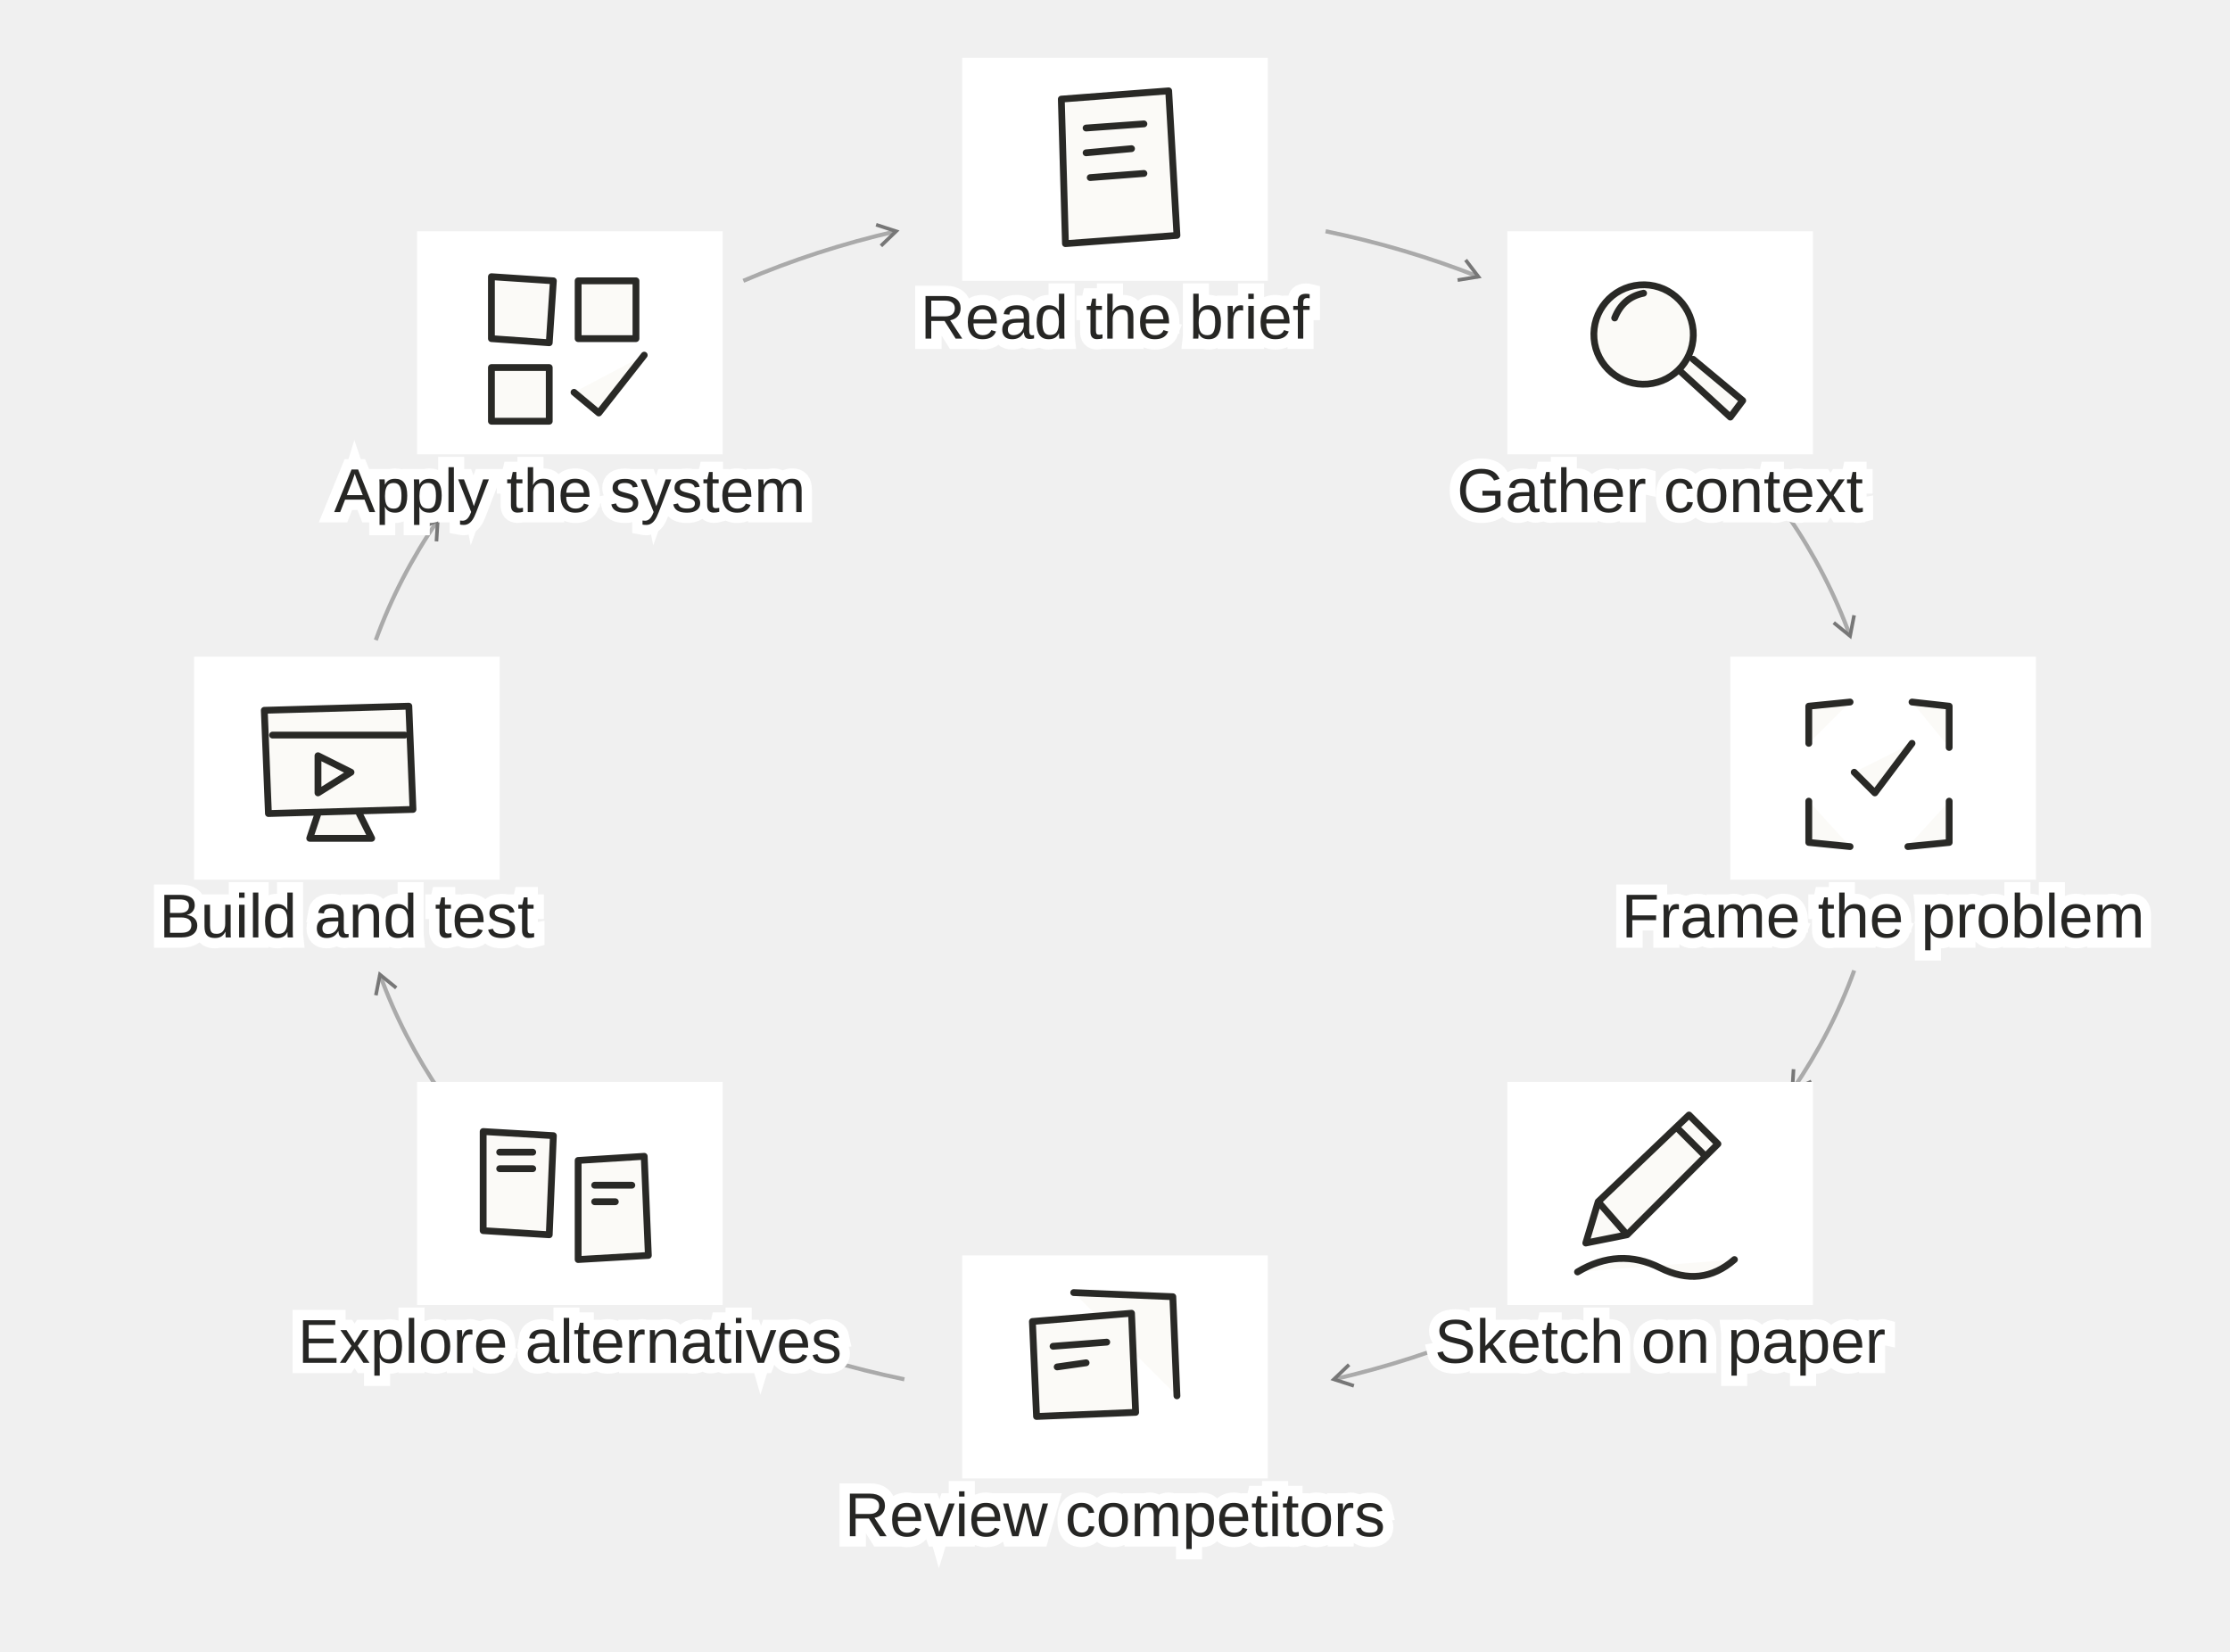
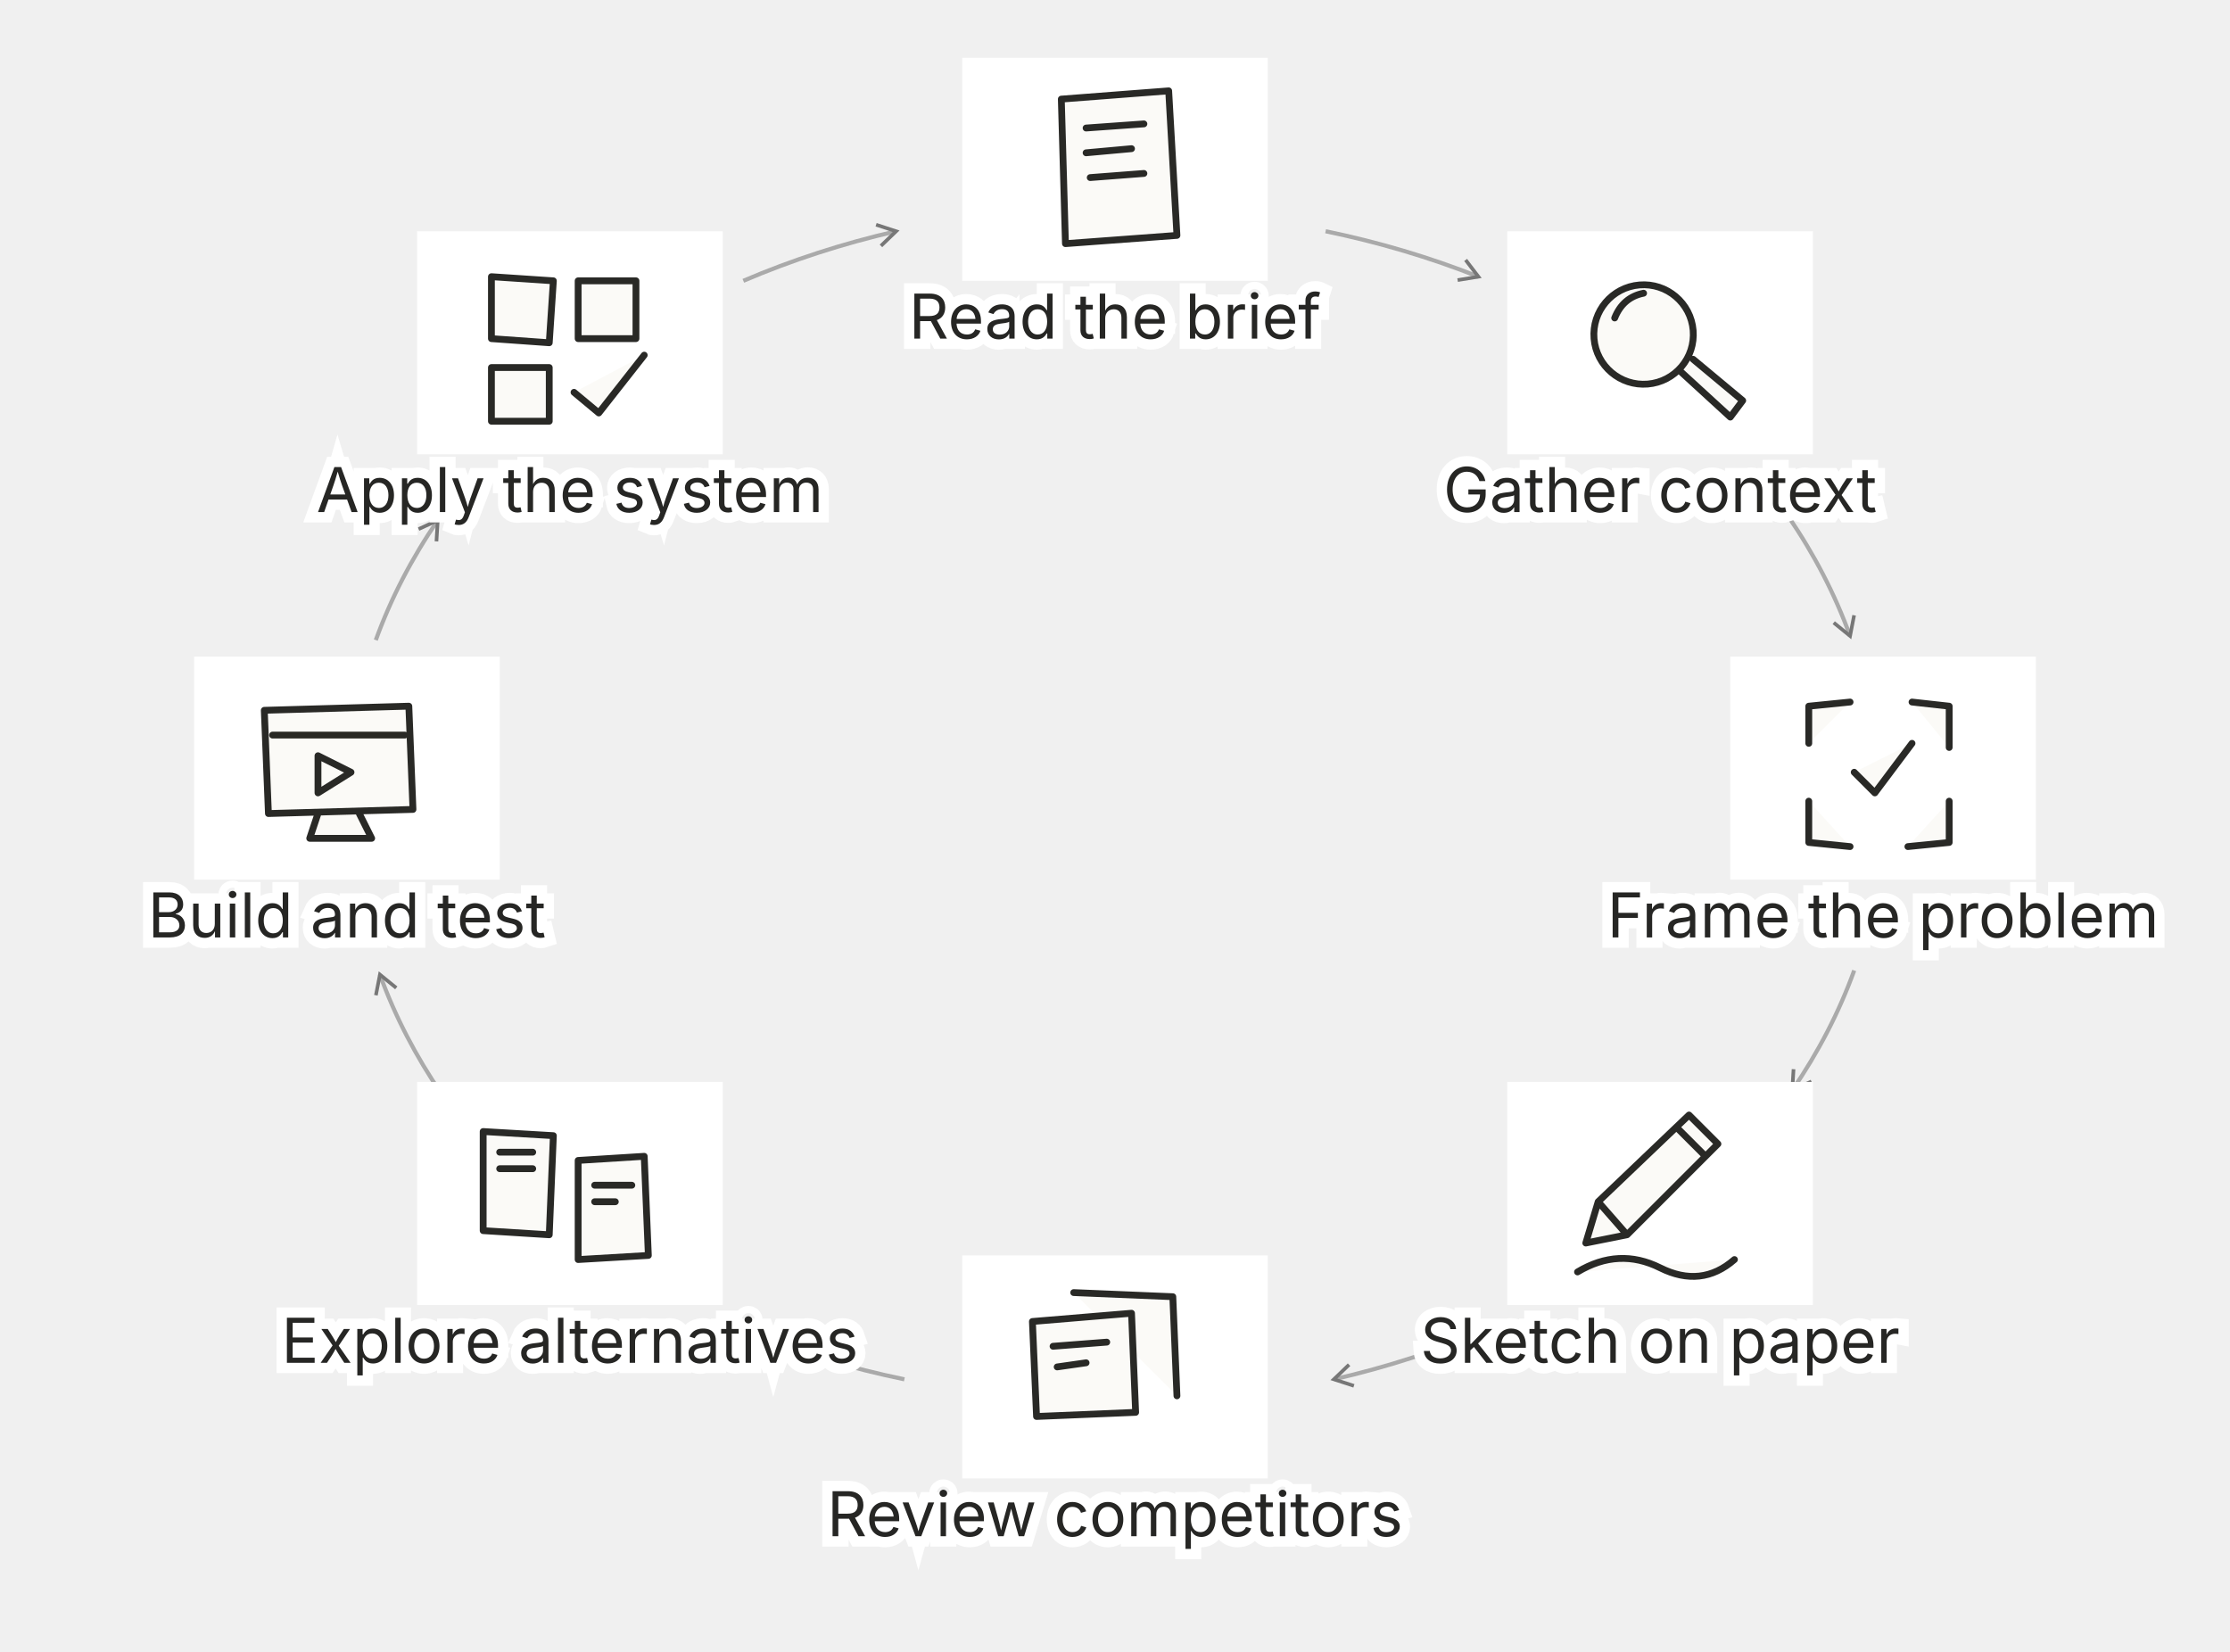
<svg xmlns="http://www.w3.org/2000/svg" viewBox="0 0 540 400" role="img">
  <defs>
    <marker id="arrow" viewBox="0 0 8 8" refX="6" refY="4" markerWidth="7" markerHeight="7" orient="auto">
      <path d="m1 1 5 3-5 3" fill="none" stroke="#777" />
    </marker>
  </defs>
  <path d="M321 56 A186 145 0 0 1 358 67" fill="none" stroke="#aaa" marker-end="url(#arrow)" />
  <g transform="translate(245 18)">
    <rect x="-12" y="-4" width="74" height="54" fill="white" />
    <path d="M12 6l26-2 2 35-27 2z M18 13l14-1m-14 7 11-1m-10 7 13-1" fill="#fbfaf7" stroke="#292926" stroke-width="1.65" stroke-linejoin="round" stroke-linecap="round" />
  </g>
-   <text x="270" y="82" text-anchor="middle" font-family="Arial,sans-serif" font-size="15" fill="#262624" stroke="white" stroke-width="5" paint-order="stroke">Read the brief</text>
+   <text x="270" y="82" text-anchor="middle" font-family="Inter,-apple-system,BlinkMacSystemFont,Helvetica Neue,sans-serif" font-size="15" fill="#262624" stroke="white" stroke-width="5" paint-order="stroke">Read the brief</text>
  <path d="M433 125 A186 145 0 0 1 448 154" fill="none" stroke="#aaa" marker-end="url(#arrow)" />
  <g transform="translate(377 60)">
    <rect x="-12" y="-4" width="74" height="54" fill="white" />
    <path d="M9 22a12 12 0 1 1 24-2a12 12 0 0 1-24 2z M30 30l12 11 3-4-12-10 M14 17q2-5 7-6" fill="#fbfaf7" stroke="#292926" stroke-width="1.65" stroke-linejoin="round" stroke-linecap="round" />
  </g>
-   <text x="402" y="124" text-anchor="middle" font-family="Arial,sans-serif" font-size="15" fill="#262624" stroke="white" stroke-width="5" paint-order="stroke">Gather context</text>
+   <text x="402" y="124" text-anchor="middle" font-family="Inter,-apple-system,BlinkMacSystemFont,Helvetica Neue,sans-serif" font-size="15" fill="#262624" stroke="white" stroke-width="5" paint-order="stroke">Gather context</text>
  <path d="M449 235 A186 145 0 0 1 434 264" fill="none" stroke="#aaa" marker-end="url(#arrow)" />
  <g transform="translate(431 163)">
    <rect x="-12" y="-4" width="74" height="54" fill="white" />
    <path d="M7 17V8l10-1m15 0 9 1v10m0 13v10l-10 1m-14 0-10-1V31 M18 24l5 5 9-12" fill="#fbfaf7" stroke="#292926" stroke-width="1.65" stroke-linejoin="round" stroke-linecap="round" />
  </g>
-   <text x="456" y="227" text-anchor="middle" font-family="Arial,sans-serif" font-size="15" fill="#262624" stroke="white" stroke-width="5" paint-order="stroke">Frame the problem</text>
+   <text x="456" y="227" text-anchor="middle" font-family="Inter,-apple-system,BlinkMacSystemFont,Helvetica Neue,sans-serif" font-size="15" fill="#262624" stroke="white" stroke-width="5" paint-order="stroke">Frame the problem</text>
  <path d="M360 322 A186 145 0 0 1 323 334" fill="none" stroke="#aaa" marker-end="url(#arrow)" />
  <g transform="translate(377 266)">
    <rect x="-12" y="-4" width="74" height="54" fill="white" />
    <path d="M7 35l3-10L32 4l7 7-22 22z M10 25l7 8m12-26 7 7 M5 42q10-6 20-1t18-2" fill="#fbfaf7" stroke="#292926" stroke-width="1.65" stroke-linejoin="round" stroke-linecap="round" />
  </g>
-   <text x="402" y="330" text-anchor="middle" font-family="Arial,sans-serif" font-size="15" fill="#262624" stroke="white" stroke-width="5" paint-order="stroke">Sketch on paper</text>
+   <text x="402" y="330" text-anchor="middle" font-family="Inter,-apple-system,BlinkMacSystemFont,Helvetica Neue,sans-serif" font-size="15" fill="#262624" stroke="white" stroke-width="5" paint-order="stroke">Sketch on paper</text>
  <path d="M219 334 A186 145 0 0 1 182 323" fill="none" stroke="#aaa" marker-end="url(#arrow)" />
  <g transform="translate(245 308)">
    <rect x="-12" y="-4" width="74" height="54" fill="white" />
    <path d="M5 12l24-2 1 24-24 1z M15 5l24 1 1 24 M10 18l13-1m-12 6 7-1" fill="#fbfaf7" stroke="#292926" stroke-width="1.65" stroke-linejoin="round" stroke-linecap="round" />
  </g>
-   <text x="270" y="372" text-anchor="middle" font-family="Arial,sans-serif" font-size="15" fill="#262624" stroke="white" stroke-width="5" paint-order="stroke">Review competitors</text>
+   <text x="270" y="372" text-anchor="middle" font-family="Inter,-apple-system,BlinkMacSystemFont,Helvetica Neue,sans-serif" font-size="15" fill="#262624" stroke="white" stroke-width="5" paint-order="stroke">Review competitors</text>
  <path d="M107 265 A186 145 0 0 1 92 236" fill="none" stroke="#aaa" marker-end="url(#arrow)" />
  <g transform="translate(113 266)">
    <rect x="-12" y="-4" width="74" height="54" fill="white" />
    <path d="M4 8l17 1-1 24-16-1z M27 15l16-1 1 24-17 1z M8 13h8m-8 4h8m15 4h9m-9 4h5" fill="#fbfaf7" stroke="#292926" stroke-width="1.65" stroke-linejoin="round" stroke-linecap="round" />
  </g>
-   <text x="138" y="330" text-anchor="middle" font-family="Arial,sans-serif" font-size="15" fill="#262624" stroke="white" stroke-width="5" paint-order="stroke">Explore alternatives</text>
+   <text x="138" y="330" text-anchor="middle" font-family="Inter,-apple-system,BlinkMacSystemFont,Helvetica Neue,sans-serif" font-size="15" fill="#262624" stroke="white" stroke-width="5" paint-order="stroke">Explore alternatives</text>
  <path d="M91 155 A186 145 0 0 1 106 126" fill="none" stroke="#aaa" marker-end="url(#arrow)" />
  <g transform="translate(59 163)">
    <rect x="-12" y="-4" width="74" height="54" fill="white" />
    <path d="M5 9l35-1 1 25-35 1z M7 15h32 M18 20l8 4-8 5z M18 34l-2 6h15l-3-6" fill="#fbfaf7" stroke="#292926" stroke-width="1.65" stroke-linejoin="round" stroke-linecap="round" />
  </g>
-   <text x="84" y="227" text-anchor="middle" font-family="Arial,sans-serif" font-size="15" fill="#262624" stroke="white" stroke-width="5" paint-order="stroke">Build and test</text>
+   <text x="84" y="227" text-anchor="middle" font-family="Inter,-apple-system,BlinkMacSystemFont,Helvetica Neue,sans-serif" font-size="15" fill="#262624" stroke="white" stroke-width="5" paint-order="stroke">Build and test</text>
  <path d="M180 68 A186 145 0 0 1 217 56" fill="none" stroke="#aaa" marker-end="url(#arrow)" />
  <g transform="translate(113 60)">
    <rect x="-12" y="-4" width="74" height="54" fill="white" />
    <path d="M6 7l15 1-1 15-14-1z M27 8h14v14H27z M6 29h14v13H6z M26 35l6 5 11-14" fill="#fbfaf7" stroke="#292926" stroke-width="1.65" stroke-linejoin="round" stroke-linecap="round" />
  </g>
-   <text x="138" y="124" text-anchor="middle" font-family="Arial,sans-serif" font-size="15" fill="#262624" stroke="white" stroke-width="5" paint-order="stroke">Apply the system</text>
+   <text x="138" y="124" text-anchor="middle" font-family="Inter,-apple-system,BlinkMacSystemFont,Helvetica Neue,sans-serif" font-size="15" fill="#262624" stroke="white" stroke-width="5" paint-order="stroke">Apply the system</text>
</svg>
